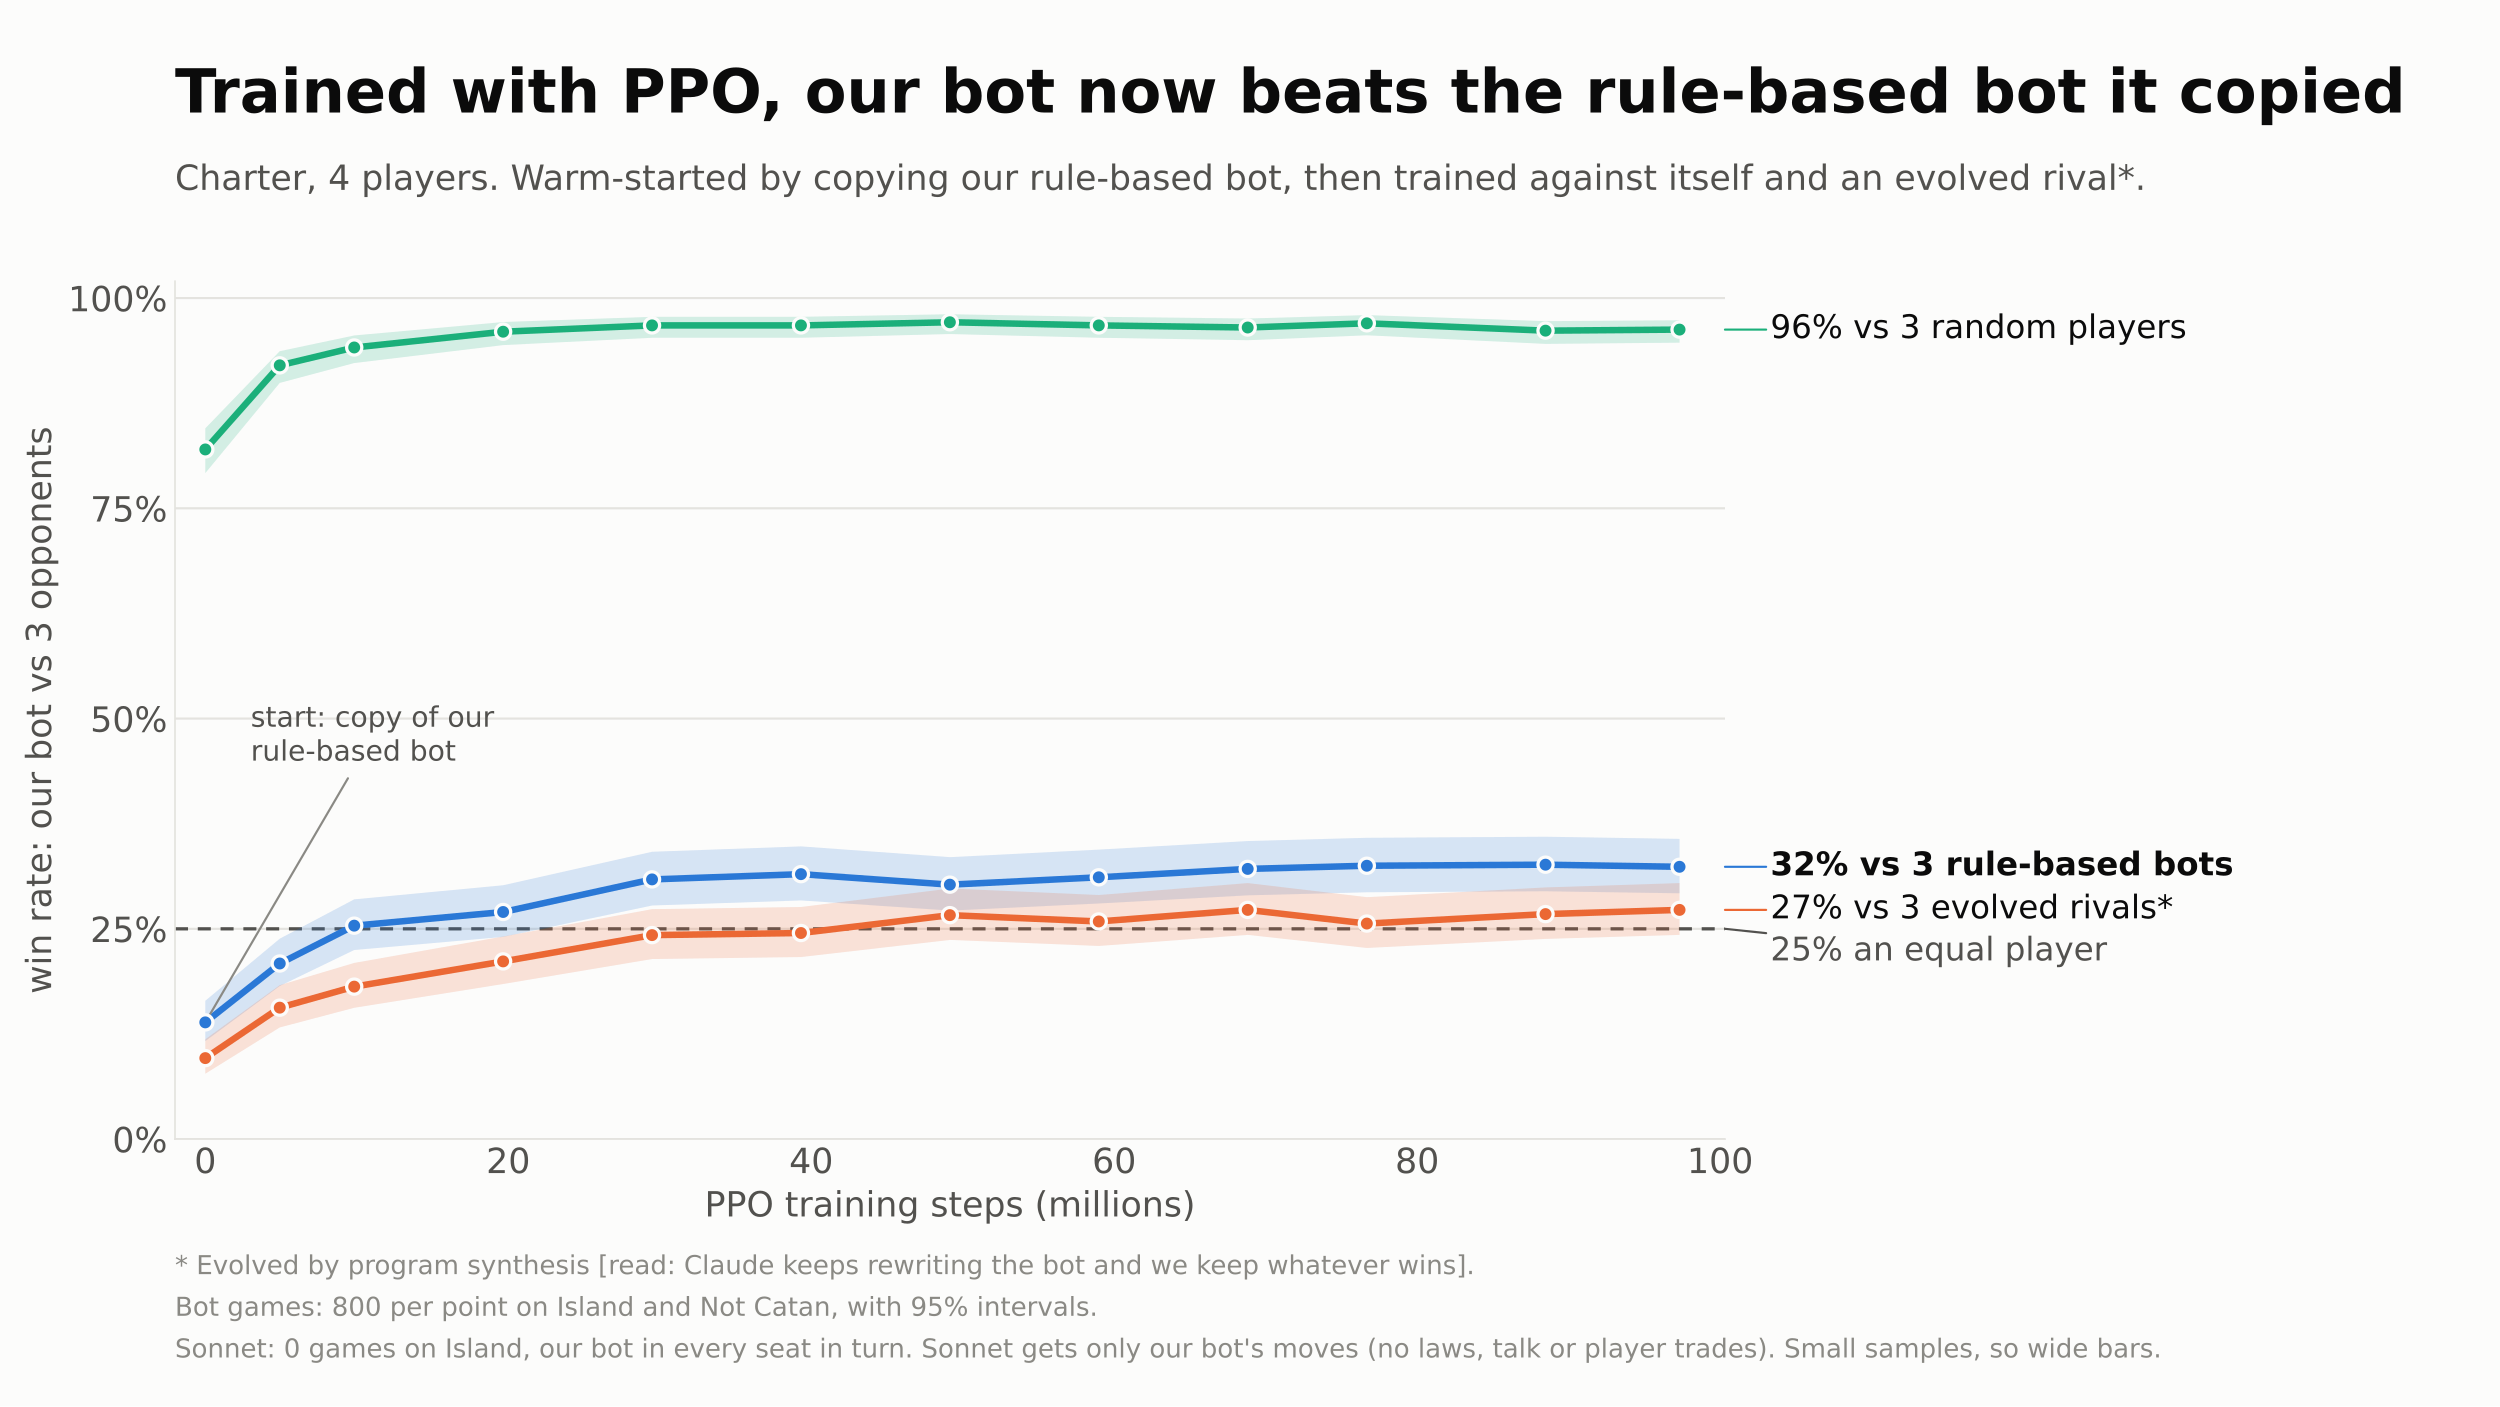
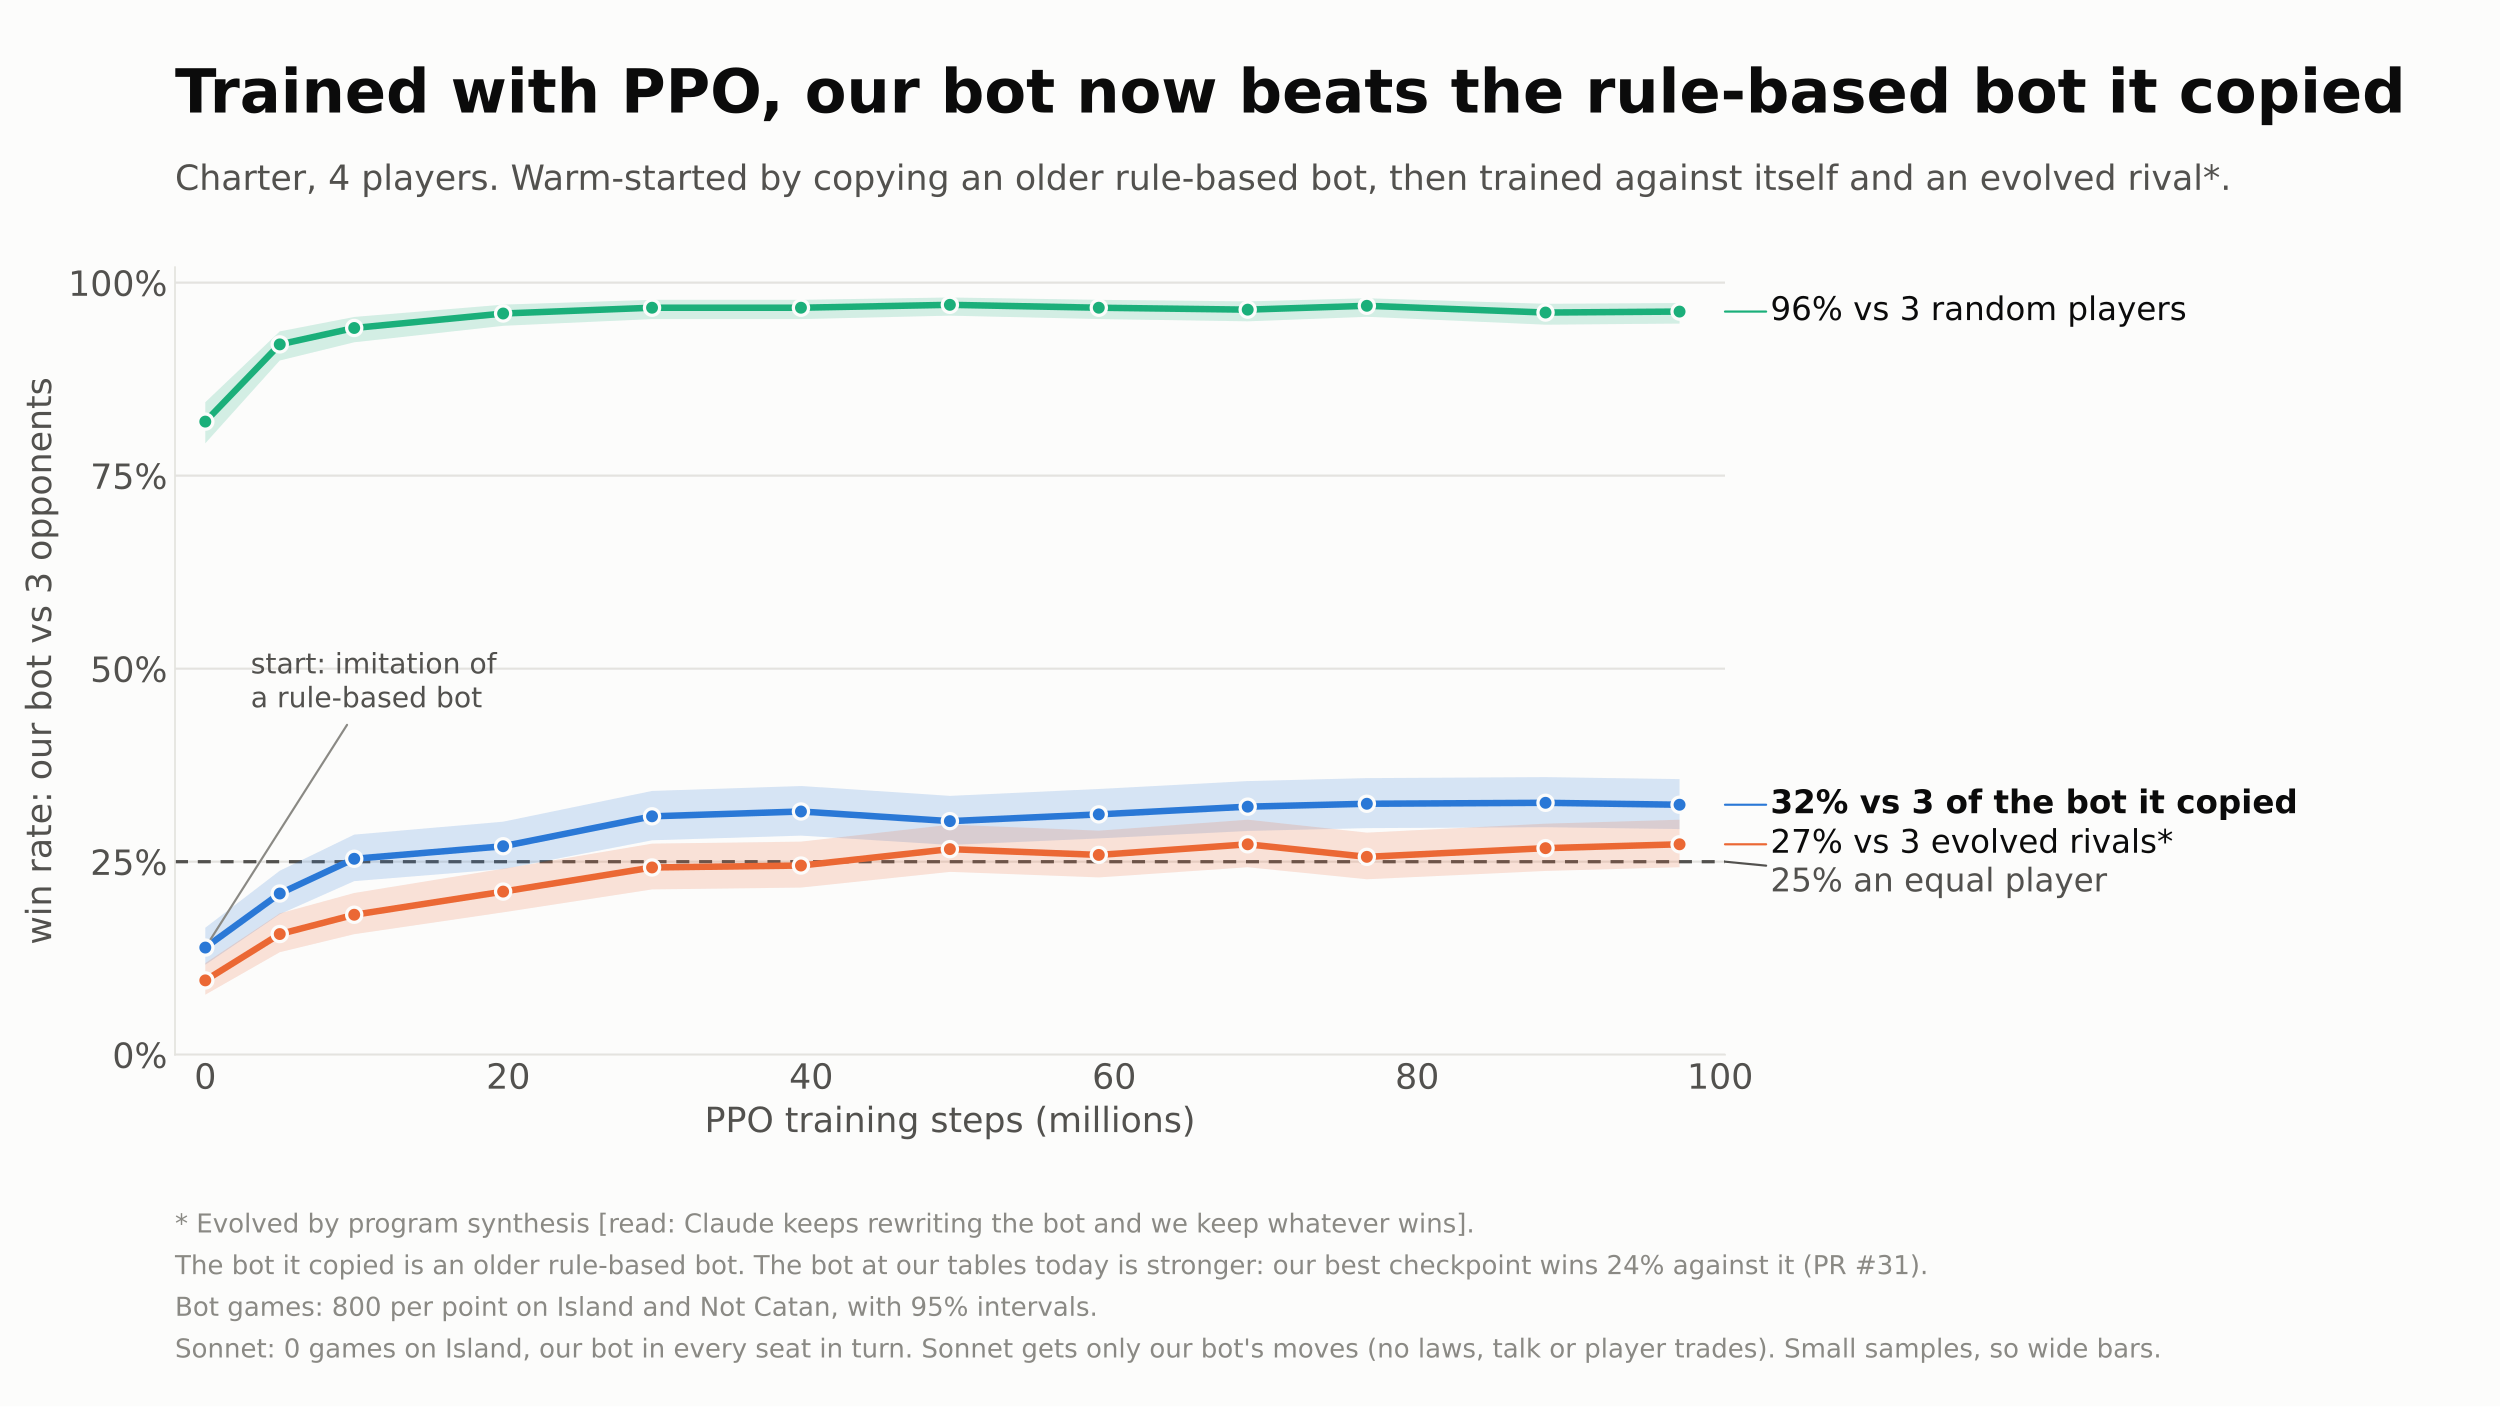
<svg xmlns="http://www.w3.org/2000/svg" xmlns:xlink="http://www.w3.org/1999/xlink" width="1152pt" height="648pt" viewBox="0 0 1152 648" version="1.1">
  <defs>
    <style type="text/css">*{stroke-linejoin: round; stroke-linecap: butt}</style>
  </defs>
  <g id="figure_1">
    <g id="patch_1">
      <path d="M 0 648  L 1152 648  L 1152 0  L 0 0  z " style="fill: #fcfcfb" />
    </g>
    <g id="axes_1">
      <g id="patch_2">
-         <path d="M 80.64 524.88  L 794.88 524.88  L 794.88 129.6  L 80.64 129.6  z " style="fill: #fcfcfb" />
+         <path d="M 80.64 486  L 794.88 486  L 794.88 123.12  L 80.64 123.12  z " style="fill: #fcfcfb" />
      </g>
      <g id="matplotlib.axis_1">
        <g id="xtick_1">
          <g id="line2d_1" />
          <g id="text_1">
-             <text style="font-size: 16px; font-family: 'DejaVu Sans'; text-anchor: middle; fill: #52514e" x="94.601" y="540.536" transform="rotate(-0 94.60078 540.5362)">0</text>
+             <text style="font-size: 16px; font-family: 'DejaVu Sans'; text-anchor: middle; fill: #52514e" x="94.601" y="501.656" transform="rotate(-0 94.60078 501.6562)">0</text>
          </g>
        </g>
        <g id="xtick_2">
          <g id="line2d_2" />
          <g id="text_2">
-             <text style="font-size: 16px; font-family: 'DejaVu Sans'; text-anchor: middle; fill: #52514e" x="234.209" y="540.536" transform="rotate(-0 234.2085 540.5362)">20</text>
+             <text style="font-size: 16px; font-family: 'DejaVu Sans'; text-anchor: middle; fill: #52514e" x="234.209" y="501.656" transform="rotate(-0 234.2085 501.6562)">20</text>
          </g>
        </g>
        <g id="xtick_3">
          <g id="line2d_3" />
          <g id="text_3">
-             <text style="font-size: 16px; font-family: 'DejaVu Sans'; text-anchor: middle; fill: #52514e" x="373.816" y="540.536" transform="rotate(-0 373.8163 540.5362)">40</text>
+             <text style="font-size: 16px; font-family: 'DejaVu Sans'; text-anchor: middle; fill: #52514e" x="373.816" y="501.656" transform="rotate(-0 373.8163 501.6562)">40</text>
          </g>
        </g>
        <g id="xtick_4">
          <g id="line2d_4" />
          <g id="text_4">
-             <text style="font-size: 16px; font-family: 'DejaVu Sans'; text-anchor: middle; fill: #52514e" x="513.424" y="540.536" transform="rotate(-0 513.4241 540.5362)">60</text>
+             <text style="font-size: 16px; font-family: 'DejaVu Sans'; text-anchor: middle; fill: #52514e" x="513.424" y="501.656" transform="rotate(-0 513.4241 501.6562)">60</text>
          </g>
        </g>
        <g id="xtick_5">
          <g id="line2d_5" />
          <g id="text_5">
-             <text style="font-size: 16px; font-family: 'DejaVu Sans'; text-anchor: middle; fill: #52514e" x="653.032" y="540.536" transform="rotate(-0 653.0318 540.5362)">80</text>
+             <text style="font-size: 16px; font-family: 'DejaVu Sans'; text-anchor: middle; fill: #52514e" x="653.032" y="501.656" transform="rotate(-0 653.0318 501.6562)">80</text>
          </g>
        </g>
        <g id="xtick_6">
          <g id="line2d_6" />
          <g id="text_6">
-             <text style="font-size: 16px; font-family: 'DejaVu Sans'; text-anchor: middle; fill: #52514e" x="792.64" y="540.536" transform="rotate(-0 792.6396 540.5362)">100</text>
+             <text style="font-size: 16px; font-family: 'DejaVu Sans'; text-anchor: middle; fill: #52514e" x="792.64" y="501.656" transform="rotate(-0 792.6396 501.6562)">100</text>
          </g>
        </g>
        <g id="text_7">
-           <text style="font-size: 16px; font-family: 'DejaVu Sans'; text-anchor: middle; fill: #52514e" x="437.76" y="560.538" transform="rotate(-0 437.76 560.5375)">PPO training steps (millions)</text>
+           <text style="font-size: 16px; font-family: 'DejaVu Sans'; text-anchor: middle; fill: #52514e" x="437.76" y="521.658" transform="rotate(-0 437.76 521.6575)">PPO training steps (millions)</text>
        </g>
      </g>
      <g id="matplotlib.axis_2">
        <g id="ytick_1">
          <g id="line2d_7">
-             <path d="M 80.64 524.88  L 794.88 524.88  " clip-path="url(#pf597c04f2e)" style="fill: none; stroke: #e4e3df; stroke-linecap: square" />
+             <path d="M 80.64 486  L 794.88 486  " clip-path="url(#p345d8cb06d)" style="fill: none; stroke: #e4e3df; stroke-linecap: square" />
          </g>
          <g id="line2d_8" />
          <g id="text_8">
-             <text style="font-size: 16px; font-family: 'DejaVu Sans'; text-anchor: end; fill: #52514e" x="77.14" y="530.958" transform="rotate(-0 77.14 530.9581)">0%</text>
+             <text style="font-size: 16px; font-family: 'DejaVu Sans'; text-anchor: end; fill: #52514e" x="77.14" y="492.078" transform="rotate(-0 77.14 492.0781)">0%</text>
          </g>
        </g>
        <g id="ytick_2">
          <g id="line2d_9">
-             <path d="M 80.64 427.998  L 794.88 427.998  " clip-path="url(#pf597c04f2e)" style="fill: none; stroke: #e4e3df; stroke-linecap: square" />
+             <path d="M 80.64 397.059  L 794.88 397.059  " clip-path="url(#p345d8cb06d)" style="fill: none; stroke: #e4e3df; stroke-linecap: square" />
          </g>
          <g id="line2d_10" />
          <g id="text_9">
-             <text style="font-size: 16px; font-family: 'DejaVu Sans'; text-anchor: end; fill: #52514e" x="77.14" y="434.076" transform="rotate(-0 77.14 434.0758)">25%</text>
+             <text style="font-size: 16px; font-family: 'DejaVu Sans'; text-anchor: end; fill: #52514e" x="77.14" y="403.137" transform="rotate(-0 77.14 403.1369)">25%</text>
          </g>
        </g>
        <g id="ytick_3">
          <g id="line2d_11">
-             <path d="M 80.64 331.115  L 794.88 331.115  " clip-path="url(#pf597c04f2e)" style="fill: none; stroke: #e4e3df; stroke-linecap: square" />
+             <path d="M 80.64 308.118  L 794.88 308.118  " clip-path="url(#p345d8cb06d)" style="fill: none; stroke: #e4e3df; stroke-linecap: square" />
          </g>
          <g id="line2d_12" />
          <g id="text_10">
-             <text style="font-size: 16px; font-family: 'DejaVu Sans'; text-anchor: end; fill: #52514e" x="77.14" y="337.193" transform="rotate(-0 77.14 337.1934)">50%</text>
+             <text style="font-size: 16px; font-family: 'DejaVu Sans'; text-anchor: end; fill: #52514e" x="77.14" y="314.196" transform="rotate(-0 77.14 314.1958)">50%</text>
          </g>
        </g>
        <g id="ytick_4">
          <g id="line2d_13">
-             <path d="M 80.64 234.233  L 794.88 234.233  " clip-path="url(#pf597c04f2e)" style="fill: none; stroke: #e4e3df; stroke-linecap: square" />
+             <path d="M 80.64 219.176  L 794.88 219.176  " clip-path="url(#p345d8cb06d)" style="fill: none; stroke: #e4e3df; stroke-linecap: square" />
          </g>
          <g id="line2d_14" />
          <g id="text_11">
-             <text style="font-size: 16px; font-family: 'DejaVu Sans'; text-anchor: end; fill: #52514e" x="77.14" y="240.311" transform="rotate(-0 77.14 240.3111)">75%</text>
+             <text style="font-size: 16px; font-family: 'DejaVu Sans'; text-anchor: end; fill: #52514e" x="77.14" y="225.255" transform="rotate(-0 77.14 225.2546)">75%</text>
          </g>
        </g>
        <g id="ytick_5">
          <g id="line2d_15">
-             <path d="M 80.64 137.351  L 794.88 137.351  " clip-path="url(#pf597c04f2e)" style="fill: none; stroke: #e4e3df; stroke-linecap: square" />
+             <path d="M 80.64 130.235  L 794.88 130.235  " clip-path="url(#p345d8cb06d)" style="fill: none; stroke: #e4e3df; stroke-linecap: square" />
          </g>
          <g id="line2d_16" />
          <g id="text_12">
-             <text style="font-size: 16px; font-family: 'DejaVu Sans'; text-anchor: end; fill: #52514e" x="77.14" y="143.429" transform="rotate(-0 77.14 143.4287)">100%</text>
+             <text style="font-size: 16px; font-family: 'DejaVu Sans'; text-anchor: end; fill: #52514e" x="77.14" y="136.313" transform="rotate(-0 77.14 136.3134)">100%</text>
          </g>
        </g>
        <g id="text_13">
-           <text style="font-size: 16px; font-family: 'DejaVu Sans'; text-anchor: middle; fill: #52514e" x="23.554" y="327.24" transform="rotate(-90 23.55375 327.24)">win rate: our bot vs 3 opponents</text>
+           <text style="font-size: 16px; font-family: 'DejaVu Sans'; text-anchor: middle; fill: #52514e" x="23.554" y="304.56" transform="rotate(-90 23.55375 304.56)">win rate: our bot vs 3 opponents</text>
        </g>
      </g>
      <g id="line2d_17">
-         <path d="M 80.64 427.998  L 794.88 427.998  " clip-path="url(#pf597c04f2e)" style="fill: none; stroke-dasharray: 6,4.5; stroke-dashoffset: 0; stroke: #52514e; stroke-width: 1.5" />
+         <path d="M 80.64 397.059  L 794.88 397.059  " clip-path="url(#p345d8cb06d)" style="fill: none; stroke-dasharray: 6,4.5; stroke-dashoffset: 0; stroke: #52514e; stroke-width: 1.5" />
      </g>
      <g id="FillBetweenPolyCollection_1">
        <defs>
-           <path id="m59cf767b5b" d="M 94.601 -450.611  L 94.601 -429.992  L 128.911 -471.56  L 163.221 -480.712  L 231.841 -488.978  L 300.461 -492.36  L 369.081 -492.36  L 437.701 -494.074  L 506.321 -492.36  L 574.941 -491.226  L 629.837 -493.501  L 712.181 -489.538  L 773.939 -490.099  L 773.939 -500.422  L 773.939 -500.422  L 712.181 -500.019  L 629.837 -502.805  L 574.941 -501.223  L 506.321 -502.018  L 437.701 -503.196  L 369.081 -502.018  L 300.461 -502.018  L 231.841 -499.615  L 163.221 -493.418  L 128.911 -486.179  L 94.601 -450.611  z " />
-         </defs>
-         <g clip-path="url(#pf597c04f2e)">
-           <use xlink:href="#m59cf767b5b" x="0" y="648" style="fill: #1baf7a; fill-opacity: 0.18" />
+           <path id="ma9e5fdc4d6" d="M 94.601 -462.647  L 94.601 -443.719  L 128.911 -481.879  L 163.221 -490.281  L 231.841 -497.87  L 300.461 -500.975  L 369.081 -500.975  L 437.701 -502.548  L 506.321 -500.975  L 574.941 -499.934  L 629.837 -502.022  L 712.181 -498.384  L 773.939 -498.899  L 773.939 -508.375  L 773.939 -508.375  L 712.181 -508.006  L 629.837 -510.564  L 574.941 -509.111  L 506.321 -509.84  L 437.701 -510.922  L 369.081 -509.84  L 300.461 -509.84  L 231.841 -507.635  L 163.221 -501.945  L 128.911 -495.3  L 94.601 -462.647  z " />
+         </defs>
+         <g clip-path="url(#p345d8cb06d)">
+           <use xlink:href="#ma9e5fdc4d6" x="0" y="648" style="fill: #1baf7a; fill-opacity: 0.18" />
        </g>
      </g>
      <g id="FillBetweenPolyCollection_2">
        <defs>
-           <path id="m04d17ff1c7" d="M 94.601 -186.844  L 94.601 -168.274  L 128.911 -193.655  L 163.221 -210.245  L 231.841 -216.278  L 300.461 -230.742  L 369.081 -233.085  L 437.701 -228.402  L 506.321 -231.679  L 574.941 -235.431  L 629.837 -236.839  L 712.181 -237.309  L 773.939 -236.37  L 773.939 -261.449  L 773.939 -261.449  L 712.181 -262.438  L 629.837 -261.943  L 574.941 -260.459  L 506.321 -256.497  L 437.701 -253.025  L 369.081 -257.984  L 300.461 -255.505  L 231.841 -240.08  L 163.221 -233.578  L 128.911 -215.457  L 94.601 -186.844  z " />
-         </defs>
-         <g clip-path="url(#pf597c04f2e)">
-           <use xlink:href="#m04d17ff1c7" x="0" y="648" style="fill: #2a78d6; fill-opacity: 0.18" />
+           <path id="mdd1d4b51c1" d="M 94.601 -220.501  L 94.601 -203.453  L 128.911 -226.753  L 163.221 -241.983  L 231.841 -247.522  L 300.461 -260.801  L 369.081 -262.952  L 437.701 -258.652  L 506.321 -261.661  L 574.941 -265.105  L 629.837 -266.398  L 712.181 -266.829  L 773.939 -265.967  L 773.939 -288.99  L 773.939 -288.99  L 712.181 -289.898  L 629.837 -289.444  L 574.941 -288.082  L 506.321 -284.444  L 437.701 -281.257  L 369.081 -285.809  L 300.461 -283.534  L 231.841 -269.373  L 163.221 -263.405  L 128.911 -246.769  L 94.601 -220.501  z " />
+         </defs>
+         <g clip-path="url(#p345d8cb06d)">
+           <use xlink:href="#mdd1d4b51c1" x="0" y="648" style="fill: #2a78d6; fill-opacity: 0.18" />
        </g>
      </g>
      <g id="FillBetweenPolyCollection_3">
        <defs>
-           <path id="m4ef9515182" d="M 94.601 -169.104  L 94.601 -153.231  L 128.911 -174.56  L 163.221 -183.613  L 231.841 -194.572  L 300.461 -206.081  L 369.081 -207.005  L 437.701 -214.884  L 506.321 -212.099  L 574.941 -217.207  L 629.837 -211.172  L 712.181 -215.348  L 773.939 -217.207  L 773.939 -241.079  L 773.939 -241.079  L 712.181 -239.081  L 629.837 -234.58  L 574.941 -241.079  L 506.321 -235.581  L 437.701 -238.582  L 369.081 -230.069  L 300.461 -229.065  L 231.841 -216.469  L 163.221 -204.287  L 128.911 -194.056  L 94.601 -169.104  z " />
-         </defs>
-         <g clip-path="url(#pf597c04f2e)">
-           <use xlink:href="#m4ef9515182" x="0" y="648" style="fill: #eb6834; fill-opacity: 0.18" />
+           <path id="m4836416fc9" d="M 94.601 -204.215  L 94.601 -189.643  L 128.911 -209.224  L 163.221 -217.534  L 231.841 -227.595  L 300.461 -238.161  L 369.081 -239.009  L 437.701 -246.242  L 506.321 -243.685  L 574.941 -248.375  L 629.837 -242.834  L 712.181 -246.668  L 773.939 -248.375  L 773.939 -270.29  L 773.939 -270.29  L 712.181 -268.456  L 629.837 -264.324  L 574.941 -270.29  L 506.321 -265.243  L 437.701 -267.998  L 369.081 -260.182  L 300.461 -259.261  L 231.841 -247.697  L 163.221 -236.514  L 128.911 -227.122  L 94.601 -204.215  z " />
+         </defs>
+         <g clip-path="url(#p345d8cb06d)">
+           <use xlink:href="#m4836416fc9" x="0" y="648" style="fill: #eb6834; fill-opacity: 0.18" />
        </g>
      </g>
      <g id="patch_3">
-         <path d="M 80.64 524.88  L 80.64 129.6  " style="fill: none; stroke: #e4e3df; stroke-width: 0.8; stroke-linejoin: miter; stroke-linecap: square" />
+         <path d="M 80.64 486  L 80.64 123.12  " style="fill: none; stroke: #e4e3df; stroke-width: 0.8; stroke-linejoin: miter; stroke-linecap: square" />
      </g>
      <g id="patch_4">
-         <path d="M 80.64 524.88  L 794.88 524.88  " style="fill: none; stroke: #e4e3df; stroke-width: 0.8; stroke-linejoin: miter; stroke-linecap: square" />
+         <path d="M 80.64 486  L 794.88 486  " style="fill: none; stroke: #e4e3df; stroke-width: 0.8; stroke-linejoin: miter; stroke-linecap: square" />
      </g>
      <g id="line2d_18">
-         <path d="M 94.601 207.106  L 128.911 168.353  L 163.221 160.118  L 231.841 152.852  L 300.461 149.945  L 369.081 149.945  L 437.701 148.492  L 506.321 149.945  L 574.941 150.914  L 629.837 148.976  L 712.181 152.367  L 773.939 151.883  " clip-path="url(#pf597c04f2e)" style="fill: none; stroke: #1baf7a; stroke-width: 3; stroke-linecap: round" />
+         <path d="M 94.601 194.273  L 128.911 158.696  L 163.221 151.136  L 231.841 144.466  L 300.461 141.798  L 369.081 141.798  L 437.701 140.464  L 506.321 141.798  L 574.941 142.687  L 629.837 140.908  L 712.181 144.021  L 773.939 143.576  " clip-path="url(#p345d8cb06d)" style="fill: none; stroke: #1baf7a; stroke-width: 3; stroke-linecap: round" />
      </g>
      <g id="line2d_19">
-         <path d="M 94.601 471.11  L 128.911 443.983  L 163.221 426.544  L 231.841 420.247  L 300.461 405.23  L 369.081 402.808  L 437.701 407.652  L 506.321 404.261  L 574.941 400.386  L 629.837 398.933  L 712.181 398.449  L 773.939 399.417  " clip-path="url(#pf597c04f2e)" style="fill: none; stroke: #2a78d6; stroke-width: 3; stroke-linecap: round" />
+         <path d="M 94.601 436.638  L 128.911 411.734  L 163.221 395.725  L 231.841 389.944  L 300.461 376.158  L 369.081 373.934  L 437.701 378.381  L 506.321 375.268  L 574.941 371.711  L 629.837 370.376  L 712.181 369.932  L 773.939 370.821  " clip-path="url(#p345d8cb06d)" style="fill: none; stroke: #2a78d6; stroke-width: 3; stroke-linecap: round" />
      </g>
      <g id="line2d_20">
-         <path d="M 94.601 487.58  L 128.911 464.329  L 163.221 454.64  L 231.841 443.014  L 300.461 430.904  L 369.081 429.935  L 437.701 421.7  L 506.321 424.607  L 574.941 419.278  L 629.837 425.576  L 712.181 421.216  L 773.939 419.278  " clip-path="url(#pf597c04f2e)" style="fill: none; stroke: #eb6834; stroke-width: 3; stroke-linecap: round" />
+         <path d="M 94.601 451.758  L 128.911 430.412  L 163.221 421.518  L 231.841 410.845  L 300.461 399.727  L 369.081 398.838  L 437.701 391.278  L 506.321 393.946  L 574.941 389.054  L 629.837 394.835  L 712.181 390.833  L 773.939 389.054  " clip-path="url(#p345d8cb06d)" style="fill: none; stroke: #eb6834; stroke-width: 3; stroke-linecap: round" />
      </g>
      <g id="patch_5">
-         <path d="M 813.825 151.883  Q 804.352 151.883 794.88 151.883  " style="fill: none; stroke: #1baf7a; stroke-linecap: round" />
+         <path d="M 813.825 143.576  Q 804.352 143.576 794.88 143.576  " style="fill: none; stroke: #1baf7a; stroke-linecap: round" />
      </g>
      <g id="text_14">
-         <text style="font-size: 15px; font-family: 'DejaVu Sans'; text-anchor: start; fill: #0b0b0b" x="815.821" y="155.78" transform="rotate(-0 815.8212 155.78)">96%  vs 3 random players</text>
+         <text style="font-size: 15px; font-family: 'DejaVu Sans'; text-anchor: start; fill: #0b0b0b" x="815.821" y="147.474" transform="rotate(-0 815.8212 147.4735)">96%  vs 3 random players</text>
      </g>
      <g id="patch_6">
-         <path d="M 813.82 399.417  Q 804.35 399.417 794.88 399.417  " style="fill: none; stroke: #2a78d6; stroke-linecap: round" />
+         <path d="M 813.819 370.821  Q 804.35 370.821 794.88 370.821  " style="fill: none; stroke: #2a78d6; stroke-linecap: round" />
      </g>
      <g id="text_15">
-         <text style="font-weight: 700; font-size: 15px; font-family: 'DejaVu Sans'; text-anchor: start; fill: #0b0b0b" x="815.821" y="403.314" transform="rotate(-0 815.8212 403.3144)">32%  vs 3 rule-based bots</text>
+         <text style="font-weight: 700; font-size: 15px; font-family: 'DejaVu Sans'; text-anchor: start; fill: #0b0b0b" x="815.821" y="374.718" transform="rotate(-0 815.8212 374.7182)">32%  vs 3 of the bot it copied</text>
      </g>
      <g id="patch_7">
-         <path d="M 813.823 419.278  Q 804.351 419.278 794.88 419.278  " style="fill: none; stroke: #eb6834; stroke-linecap: round" />
+         <path d="M 813.823 389.054  Q 804.351 389.054 794.88 389.054  " style="fill: none; stroke: #eb6834; stroke-linecap: round" />
      </g>
      <g id="text_16">
-         <text style="font-size: 15px; font-family: 'DejaVu Sans'; text-anchor: start; fill: #0b0b0b" x="815.821" y="423.175" transform="rotate(-0 815.8212 423.1753)">27%  vs 3 evolved rivals*</text>
+         <text style="font-size: 15px; font-family: 'DejaVu Sans'; text-anchor: start; fill: #0b0b0b" x="815.821" y="392.951" transform="rotate(-0 815.8212 392.9512)">27%  vs 3 evolved rivals*</text>
      </g>
      <g id="patch_8">
-         <path d="M 813.823 429.999  Q 804.352 428.998 794.88 427.998  " style="fill: none; stroke: #52514e; stroke-linecap: round" />
+         <path d="M 813.823 398.896  Q 804.352 397.977 794.88 397.059  " style="fill: none; stroke: #52514e; stroke-linecap: round" />
      </g>
      <g id="text_17">
-         <text style="font-size: 15px; font-family: 'DejaVu Sans'; text-anchor: start; fill: #52514e" x="815.821" y="442.552" transform="rotate(-0 815.8212 442.5518)">25%  an equal player</text>
+         <text style="font-size: 15px; font-family: 'DejaVu Sans'; text-anchor: start; fill: #52514e" x="815.821" y="410.739" transform="rotate(-0 815.8212 410.7394)">25%  an equal player</text>
      </g>
      <g id="patch_9">
-         <path d="M 160.329 358.642  Q 127.969 414.013 95.61 469.384  " style="fill: none; stroke: #8a8984; stroke-linecap: round" />
+         <path d="M 159.913 334.018  Q 127.794 384.484 95.675 434.95  " style="fill: none; stroke: #8a8984; stroke-linecap: round" />
      </g>
      <g id="text_18">
-         <text style="font-size: 13px; font-family: 'DejaVu Sans'; fill: #52514e" transform="translate(115.5419 334.8882)">start: copy of our</text>
-         <text style="font-size: 13px; font-family: 'DejaVu Sans'; fill: #52514e" transform="translate(115.5419 350.4918)">rule-based bot</text>
+         <text style="font-size: 13px; font-family: 'DejaVu Sans'; fill: #52514e" transform="translate(115.5419 310.3023)">start: imitation of</text>
+         <text style="font-size: 13px; font-family: 'DejaVu Sans'; fill: #52514e" transform="translate(115.5419 325.9059)">a rule-based bot</text>
      </g>
      <g id="line2d_21">
        <defs>
-           <path id="m856e119b7a" d="M 0 3.5  C 0.928 3.5 1.819 3.131 2.475 2.475  C 3.131 1.819 3.5 0.928 3.5 0  C 3.5 -0.928 3.131 -1.819 2.475 -2.475  C 1.819 -3.131 0.928 -3.5 0 -3.5  C -0.928 -3.5 -1.819 -3.131 -2.475 -2.475  C -3.131 -1.819 -3.5 -0.928 -3.5 0  C -3.5 0.928 -3.131 1.819 -2.475 2.475  C -1.819 3.131 -0.928 3.5 0 3.5  z " style="stroke: #fcfcfb; stroke-width: 1.5" />
-         </defs>
-         <g clip-path="url(#pf597c04f2e)">
-           <use xlink:href="#m856e119b7a" x="94.601" y="207.106" style="fill: #1baf7a; stroke: #fcfcfb; stroke-width: 1.5" />
-           <use xlink:href="#m856e119b7a" x="128.911" y="168.353" style="fill: #1baf7a; stroke: #fcfcfb; stroke-width: 1.5" />
-           <use xlink:href="#m856e119b7a" x="163.221" y="160.118" style="fill: #1baf7a; stroke: #fcfcfb; stroke-width: 1.5" />
-           <use xlink:href="#m856e119b7a" x="231.841" y="152.852" style="fill: #1baf7a; stroke: #fcfcfb; stroke-width: 1.5" />
-           <use xlink:href="#m856e119b7a" x="300.461" y="149.945" style="fill: #1baf7a; stroke: #fcfcfb; stroke-width: 1.5" />
-           <use xlink:href="#m856e119b7a" x="369.081" y="149.945" style="fill: #1baf7a; stroke: #fcfcfb; stroke-width: 1.5" />
-           <use xlink:href="#m856e119b7a" x="437.701" y="148.492" style="fill: #1baf7a; stroke: #fcfcfb; stroke-width: 1.5" />
-           <use xlink:href="#m856e119b7a" x="506.321" y="149.945" style="fill: #1baf7a; stroke: #fcfcfb; stroke-width: 1.5" />
-           <use xlink:href="#m856e119b7a" x="574.941" y="150.914" style="fill: #1baf7a; stroke: #fcfcfb; stroke-width: 1.5" />
-           <use xlink:href="#m856e119b7a" x="629.837" y="148.976" style="fill: #1baf7a; stroke: #fcfcfb; stroke-width: 1.5" />
-           <use xlink:href="#m856e119b7a" x="712.181" y="152.367" style="fill: #1baf7a; stroke: #fcfcfb; stroke-width: 1.5" />
-           <use xlink:href="#m856e119b7a" x="773.939" y="151.883" style="fill: #1baf7a; stroke: #fcfcfb; stroke-width: 1.5" />
+           <path id="m7869f50151" d="M 0 3.5  C 0.928 3.5 1.819 3.131 2.475 2.475  C 3.131 1.819 3.5 0.928 3.5 0  C 3.5 -0.928 3.131 -1.819 2.475 -2.475  C 1.819 -3.131 0.928 -3.5 0 -3.5  C -0.928 -3.5 -1.819 -3.131 -2.475 -2.475  C -3.131 -1.819 -3.5 -0.928 -3.5 0  C -3.5 0.928 -3.131 1.819 -2.475 2.475  C -1.819 3.131 -0.928 3.5 0 3.5  z " style="stroke: #fcfcfb; stroke-width: 1.5" />
+         </defs>
+         <g clip-path="url(#p345d8cb06d)">
+           <use xlink:href="#m7869f50151" x="94.601" y="194.273" style="fill: #1baf7a; stroke: #fcfcfb; stroke-width: 1.5" />
+           <use xlink:href="#m7869f50151" x="128.911" y="158.696" style="fill: #1baf7a; stroke: #fcfcfb; stroke-width: 1.5" />
+           <use xlink:href="#m7869f50151" x="163.221" y="151.136" style="fill: #1baf7a; stroke: #fcfcfb; stroke-width: 1.5" />
+           <use xlink:href="#m7869f50151" x="231.841" y="144.466" style="fill: #1baf7a; stroke: #fcfcfb; stroke-width: 1.5" />
+           <use xlink:href="#m7869f50151" x="300.461" y="141.798" style="fill: #1baf7a; stroke: #fcfcfb; stroke-width: 1.5" />
+           <use xlink:href="#m7869f50151" x="369.081" y="141.798" style="fill: #1baf7a; stroke: #fcfcfb; stroke-width: 1.5" />
+           <use xlink:href="#m7869f50151" x="437.701" y="140.464" style="fill: #1baf7a; stroke: #fcfcfb; stroke-width: 1.5" />
+           <use xlink:href="#m7869f50151" x="506.321" y="141.798" style="fill: #1baf7a; stroke: #fcfcfb; stroke-width: 1.5" />
+           <use xlink:href="#m7869f50151" x="574.941" y="142.687" style="fill: #1baf7a; stroke: #fcfcfb; stroke-width: 1.5" />
+           <use xlink:href="#m7869f50151" x="629.837" y="140.908" style="fill: #1baf7a; stroke: #fcfcfb; stroke-width: 1.5" />
+           <use xlink:href="#m7869f50151" x="712.181" y="144.021" style="fill: #1baf7a; stroke: #fcfcfb; stroke-width: 1.5" />
+           <use xlink:href="#m7869f50151" x="773.939" y="143.576" style="fill: #1baf7a; stroke: #fcfcfb; stroke-width: 1.5" />
        </g>
      </g>
      <g id="line2d_22">
        <defs>
-           <path id="m06ff47e588" d="M 0 3.5  C 0.928 3.5 1.819 3.131 2.475 2.475  C 3.131 1.819 3.5 0.928 3.5 0  C 3.5 -0.928 3.131 -1.819 2.475 -2.475  C 1.819 -3.131 0.928 -3.5 0 -3.5  C -0.928 -3.5 -1.819 -3.131 -2.475 -2.475  C -3.131 -1.819 -3.5 -0.928 -3.5 0  C -3.5 0.928 -3.131 1.819 -2.475 2.475  C -1.819 3.131 -0.928 3.5 0 3.5  z " style="stroke: #fcfcfb; stroke-width: 1.5" />
-         </defs>
-         <g clip-path="url(#pf597c04f2e)">
-           <use xlink:href="#m06ff47e588" x="94.601" y="471.11" style="fill: #2a78d6; stroke: #fcfcfb; stroke-width: 1.5" />
-           <use xlink:href="#m06ff47e588" x="128.911" y="443.983" style="fill: #2a78d6; stroke: #fcfcfb; stroke-width: 1.5" />
-           <use xlink:href="#m06ff47e588" x="163.221" y="426.544" style="fill: #2a78d6; stroke: #fcfcfb; stroke-width: 1.5" />
-           <use xlink:href="#m06ff47e588" x="231.841" y="420.247" style="fill: #2a78d6; stroke: #fcfcfb; stroke-width: 1.5" />
-           <use xlink:href="#m06ff47e588" x="300.461" y="405.23" style="fill: #2a78d6; stroke: #fcfcfb; stroke-width: 1.5" />
-           <use xlink:href="#m06ff47e588" x="369.081" y="402.808" style="fill: #2a78d6; stroke: #fcfcfb; stroke-width: 1.5" />
-           <use xlink:href="#m06ff47e588" x="437.701" y="407.652" style="fill: #2a78d6; stroke: #fcfcfb; stroke-width: 1.5" />
-           <use xlink:href="#m06ff47e588" x="506.321" y="404.261" style="fill: #2a78d6; stroke: #fcfcfb; stroke-width: 1.5" />
-           <use xlink:href="#m06ff47e588" x="574.941" y="400.386" style="fill: #2a78d6; stroke: #fcfcfb; stroke-width: 1.5" />
-           <use xlink:href="#m06ff47e588" x="629.837" y="398.933" style="fill: #2a78d6; stroke: #fcfcfb; stroke-width: 1.5" />
-           <use xlink:href="#m06ff47e588" x="712.181" y="398.449" style="fill: #2a78d6; stroke: #fcfcfb; stroke-width: 1.5" />
-           <use xlink:href="#m06ff47e588" x="773.939" y="399.417" style="fill: #2a78d6; stroke: #fcfcfb; stroke-width: 1.5" />
+           <path id="m8a3d60e919" d="M 0 3.5  C 0.928 3.5 1.819 3.131 2.475 2.475  C 3.131 1.819 3.5 0.928 3.5 0  C 3.5 -0.928 3.131 -1.819 2.475 -2.475  C 1.819 -3.131 0.928 -3.5 0 -3.5  C -0.928 -3.5 -1.819 -3.131 -2.475 -2.475  C -3.131 -1.819 -3.5 -0.928 -3.5 0  C -3.5 0.928 -3.131 1.819 -2.475 2.475  C -1.819 3.131 -0.928 3.5 0 3.5  z " style="stroke: #fcfcfb; stroke-width: 1.5" />
+         </defs>
+         <g clip-path="url(#p345d8cb06d)">
+           <use xlink:href="#m8a3d60e919" x="94.601" y="436.638" style="fill: #2a78d6; stroke: #fcfcfb; stroke-width: 1.5" />
+           <use xlink:href="#m8a3d60e919" x="128.911" y="411.734" style="fill: #2a78d6; stroke: #fcfcfb; stroke-width: 1.5" />
+           <use xlink:href="#m8a3d60e919" x="163.221" y="395.725" style="fill: #2a78d6; stroke: #fcfcfb; stroke-width: 1.5" />
+           <use xlink:href="#m8a3d60e919" x="231.841" y="389.944" style="fill: #2a78d6; stroke: #fcfcfb; stroke-width: 1.5" />
+           <use xlink:href="#m8a3d60e919" x="300.461" y="376.158" style="fill: #2a78d6; stroke: #fcfcfb; stroke-width: 1.5" />
+           <use xlink:href="#m8a3d60e919" x="369.081" y="373.934" style="fill: #2a78d6; stroke: #fcfcfb; stroke-width: 1.5" />
+           <use xlink:href="#m8a3d60e919" x="437.701" y="378.381" style="fill: #2a78d6; stroke: #fcfcfb; stroke-width: 1.5" />
+           <use xlink:href="#m8a3d60e919" x="506.321" y="375.268" style="fill: #2a78d6; stroke: #fcfcfb; stroke-width: 1.5" />
+           <use xlink:href="#m8a3d60e919" x="574.941" y="371.711" style="fill: #2a78d6; stroke: #fcfcfb; stroke-width: 1.5" />
+           <use xlink:href="#m8a3d60e919" x="629.837" y="370.376" style="fill: #2a78d6; stroke: #fcfcfb; stroke-width: 1.5" />
+           <use xlink:href="#m8a3d60e919" x="712.181" y="369.932" style="fill: #2a78d6; stroke: #fcfcfb; stroke-width: 1.5" />
+           <use xlink:href="#m8a3d60e919" x="773.939" y="370.821" style="fill: #2a78d6; stroke: #fcfcfb; stroke-width: 1.5" />
        </g>
      </g>
      <g id="line2d_23">
        <defs>
-           <path id="m987a27fa71" d="M 0 3.5  C 0.928 3.5 1.819 3.131 2.475 2.475  C 3.131 1.819 3.5 0.928 3.5 0  C 3.5 -0.928 3.131 -1.819 2.475 -2.475  C 1.819 -3.131 0.928 -3.5 0 -3.5  C -0.928 -3.5 -1.819 -3.131 -2.475 -2.475  C -3.131 -1.819 -3.5 -0.928 -3.5 0  C -3.5 0.928 -3.131 1.819 -2.475 2.475  C -1.819 3.131 -0.928 3.5 0 3.5  z " style="stroke: #fcfcfb; stroke-width: 1.5" />
-         </defs>
-         <g clip-path="url(#pf597c04f2e)">
-           <use xlink:href="#m987a27fa71" x="94.601" y="487.58" style="fill: #eb6834; stroke: #fcfcfb; stroke-width: 1.5" />
-           <use xlink:href="#m987a27fa71" x="128.911" y="464.329" style="fill: #eb6834; stroke: #fcfcfb; stroke-width: 1.5" />
-           <use xlink:href="#m987a27fa71" x="163.221" y="454.64" style="fill: #eb6834; stroke: #fcfcfb; stroke-width: 1.5" />
-           <use xlink:href="#m987a27fa71" x="231.841" y="443.014" style="fill: #eb6834; stroke: #fcfcfb; stroke-width: 1.5" />
-           <use xlink:href="#m987a27fa71" x="300.461" y="430.904" style="fill: #eb6834; stroke: #fcfcfb; stroke-width: 1.5" />
-           <use xlink:href="#m987a27fa71" x="369.081" y="429.935" style="fill: #eb6834; stroke: #fcfcfb; stroke-width: 1.5" />
-           <use xlink:href="#m987a27fa71" x="437.701" y="421.7" style="fill: #eb6834; stroke: #fcfcfb; stroke-width: 1.5" />
-           <use xlink:href="#m987a27fa71" x="506.321" y="424.607" style="fill: #eb6834; stroke: #fcfcfb; stroke-width: 1.5" />
-           <use xlink:href="#m987a27fa71" x="574.941" y="419.278" style="fill: #eb6834; stroke: #fcfcfb; stroke-width: 1.5" />
-           <use xlink:href="#m987a27fa71" x="629.837" y="425.576" style="fill: #eb6834; stroke: #fcfcfb; stroke-width: 1.5" />
-           <use xlink:href="#m987a27fa71" x="712.181" y="421.216" style="fill: #eb6834; stroke: #fcfcfb; stroke-width: 1.5" />
-           <use xlink:href="#m987a27fa71" x="773.939" y="419.278" style="fill: #eb6834; stroke: #fcfcfb; stroke-width: 1.5" />
+           <path id="m3d7752bf50" d="M 0 3.5  C 0.928 3.5 1.819 3.131 2.475 2.475  C 3.131 1.819 3.5 0.928 3.5 0  C 3.5 -0.928 3.131 -1.819 2.475 -2.475  C 1.819 -3.131 0.928 -3.5 0 -3.5  C -0.928 -3.5 -1.819 -3.131 -2.475 -2.475  C -3.131 -1.819 -3.5 -0.928 -3.5 0  C -3.5 0.928 -3.131 1.819 -2.475 2.475  C -1.819 3.131 -0.928 3.5 0 3.5  z " style="stroke: #fcfcfb; stroke-width: 1.5" />
+         </defs>
+         <g clip-path="url(#p345d8cb06d)">
+           <use xlink:href="#m3d7752bf50" x="94.601" y="451.758" style="fill: #eb6834; stroke: #fcfcfb; stroke-width: 1.5" />
+           <use xlink:href="#m3d7752bf50" x="128.911" y="430.412" style="fill: #eb6834; stroke: #fcfcfb; stroke-width: 1.5" />
+           <use xlink:href="#m3d7752bf50" x="163.221" y="421.518" style="fill: #eb6834; stroke: #fcfcfb; stroke-width: 1.5" />
+           <use xlink:href="#m3d7752bf50" x="231.841" y="410.845" style="fill: #eb6834; stroke: #fcfcfb; stroke-width: 1.5" />
+           <use xlink:href="#m3d7752bf50" x="300.461" y="399.727" style="fill: #eb6834; stroke: #fcfcfb; stroke-width: 1.5" />
+           <use xlink:href="#m3d7752bf50" x="369.081" y="398.838" style="fill: #eb6834; stroke: #fcfcfb; stroke-width: 1.5" />
+           <use xlink:href="#m3d7752bf50" x="437.701" y="391.278" style="fill: #eb6834; stroke: #fcfcfb; stroke-width: 1.5" />
+           <use xlink:href="#m3d7752bf50" x="506.321" y="393.946" style="fill: #eb6834; stroke: #fcfcfb; stroke-width: 1.5" />
+           <use xlink:href="#m3d7752bf50" x="574.941" y="389.054" style="fill: #eb6834; stroke: #fcfcfb; stroke-width: 1.5" />
+           <use xlink:href="#m3d7752bf50" x="629.837" y="394.835" style="fill: #eb6834; stroke: #fcfcfb; stroke-width: 1.5" />
+           <use xlink:href="#m3d7752bf50" x="712.181" y="390.833" style="fill: #eb6834; stroke: #fcfcfb; stroke-width: 1.5" />
+           <use xlink:href="#m3d7752bf50" x="773.939" y="389.054" style="fill: #eb6834; stroke: #fcfcfb; stroke-width: 1.5" />
        </g>
      </g>
    </g>
    <g id="text_19">
      <text style="font-weight: 700; font-size: 28px; font-family: 'DejaVu Sans'; text-anchor: start; fill: #0b0b0b" x="80.64" y="51.84" transform="rotate(-0 80.64 51.84)">Trained with PPO, our bot now beats the rule-based bot it copied</text>
    </g>
    <g id="text_20">
-       <text style="font-size: 16px; font-family: 'DejaVu Sans'; text-anchor: start; fill: #52514e" x="80.64" y="87.48" transform="rotate(-0 80.64 87.48)">Charter, 4 players. Warm-started by copying our rule-based bot, then trained against itself and an evolved rival*.</text>
+       <text style="font-size: 16px; font-family: 'DejaVu Sans'; text-anchor: start; fill: #52514e" x="80.64" y="87.48" transform="rotate(-0 80.64 87.48)">Charter, 4 players. Warm-started by copying an older rule-based bot, then trained against itself and an evolved rival*.</text>
    </g>
    <g id="text_21">
-       <text style="font-size: 12px; font-family: 'DejaVu Sans'; fill: #8a8984" transform="translate(80.64 587.1113)">* Evolved by program synthesis [read: Claude keeps rewriting the bot and we keep whatever wins].</text>
+       <text style="font-size: 12px; font-family: 'DejaVu Sans'; fill: #8a8984" transform="translate(80.64 567.9112)">* Evolved by program synthesis [read: Claude keeps rewriting the bot and we keep whatever wins].</text>
+       <text style="font-size: 12px; font-family: 'DejaVu Sans'; fill: #8a8984" transform="translate(80.64 587.1113)">The bot it copied is an older rule-based bot. The bot at our tables today is stronger: our best checkpoint wins 24% against it (PR #31).</text>
      <text style="font-size: 12px; font-family: 'DejaVu Sans'; fill: #8a8984" transform="translate(80.64 606.3112)">Bot games: 800 per point on Island and Not Catan, with 95% intervals.</text>
      <text style="font-size: 12px; font-family: 'DejaVu Sans'; fill: #8a8984" transform="translate(80.64 625.5113)">Sonnet: 0 games on Island, our bot in every seat in turn. Sonnet gets only our bot's moves (no laws, talk or player trades). Small samples, so wide bars.</text>
    </g>
  </g>
  <defs>
-     <clipPath id="pf597c04f2e">
-       <rect x="80.64" y="129.6" width="714.24" height="395.28" />
+     <clipPath id="p345d8cb06d">
+       <rect x="80.64" y="123.12" width="714.24" height="362.88" />
    </clipPath>
  </defs>
</svg>
